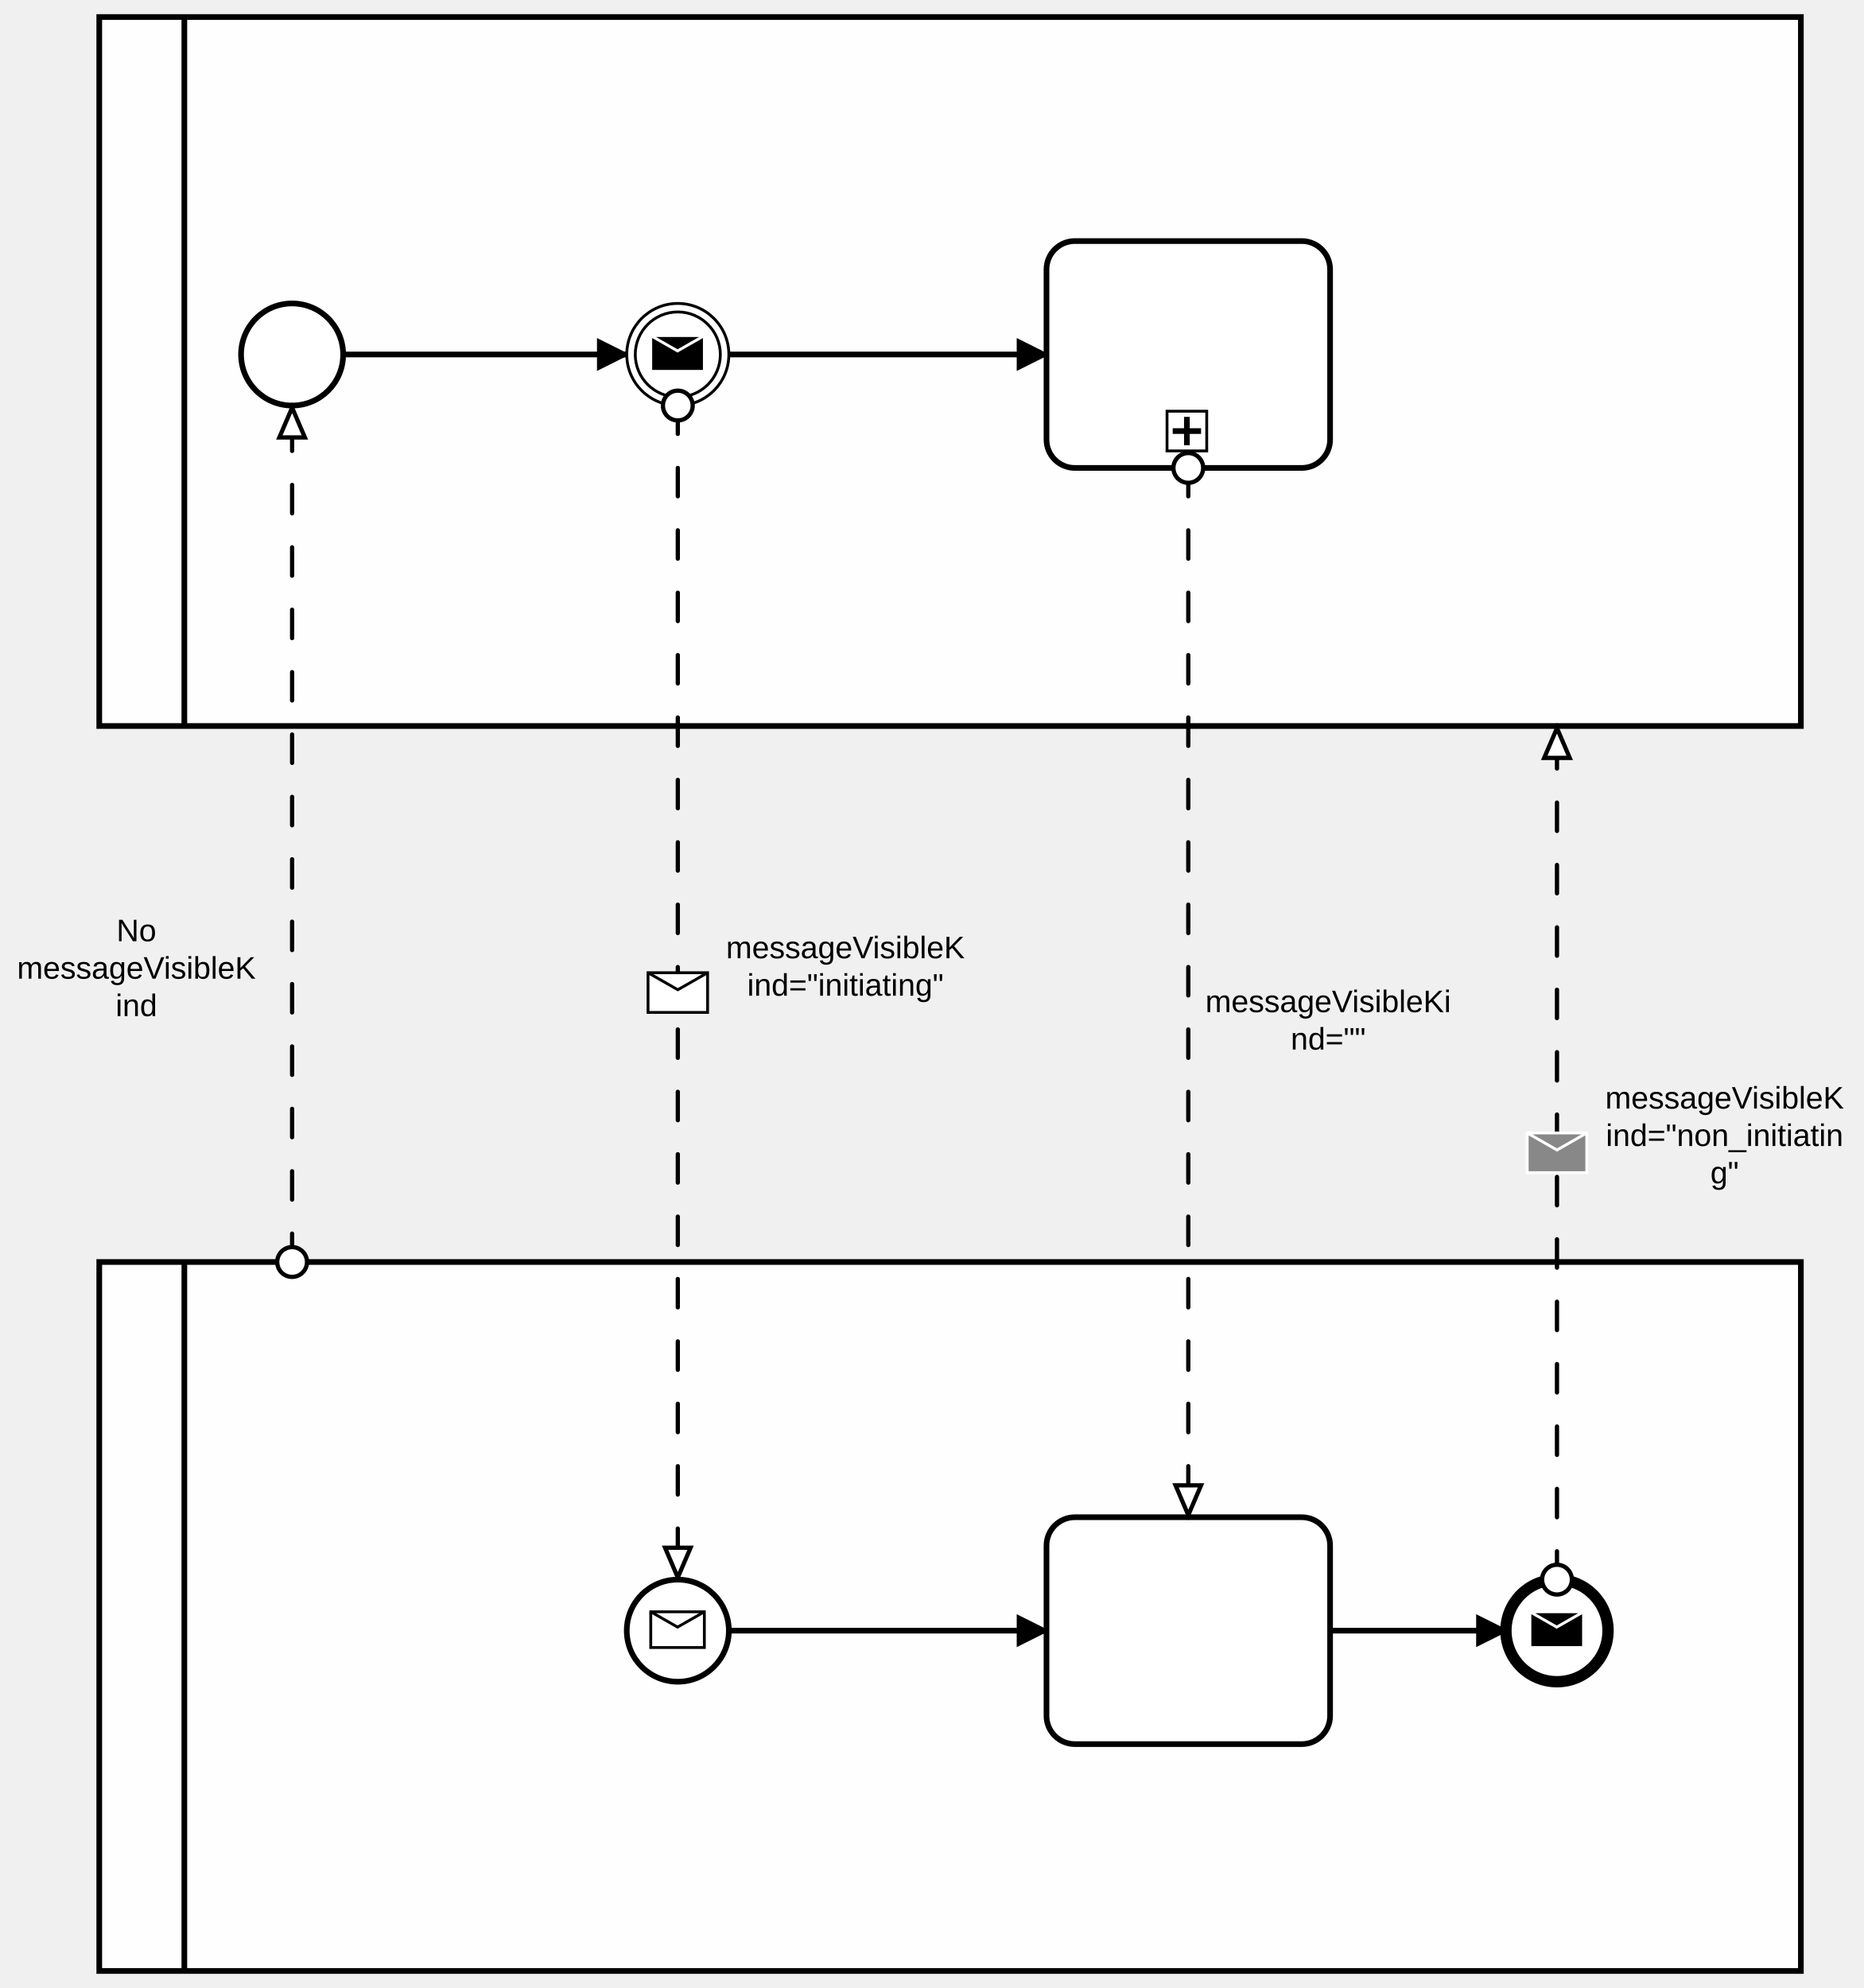
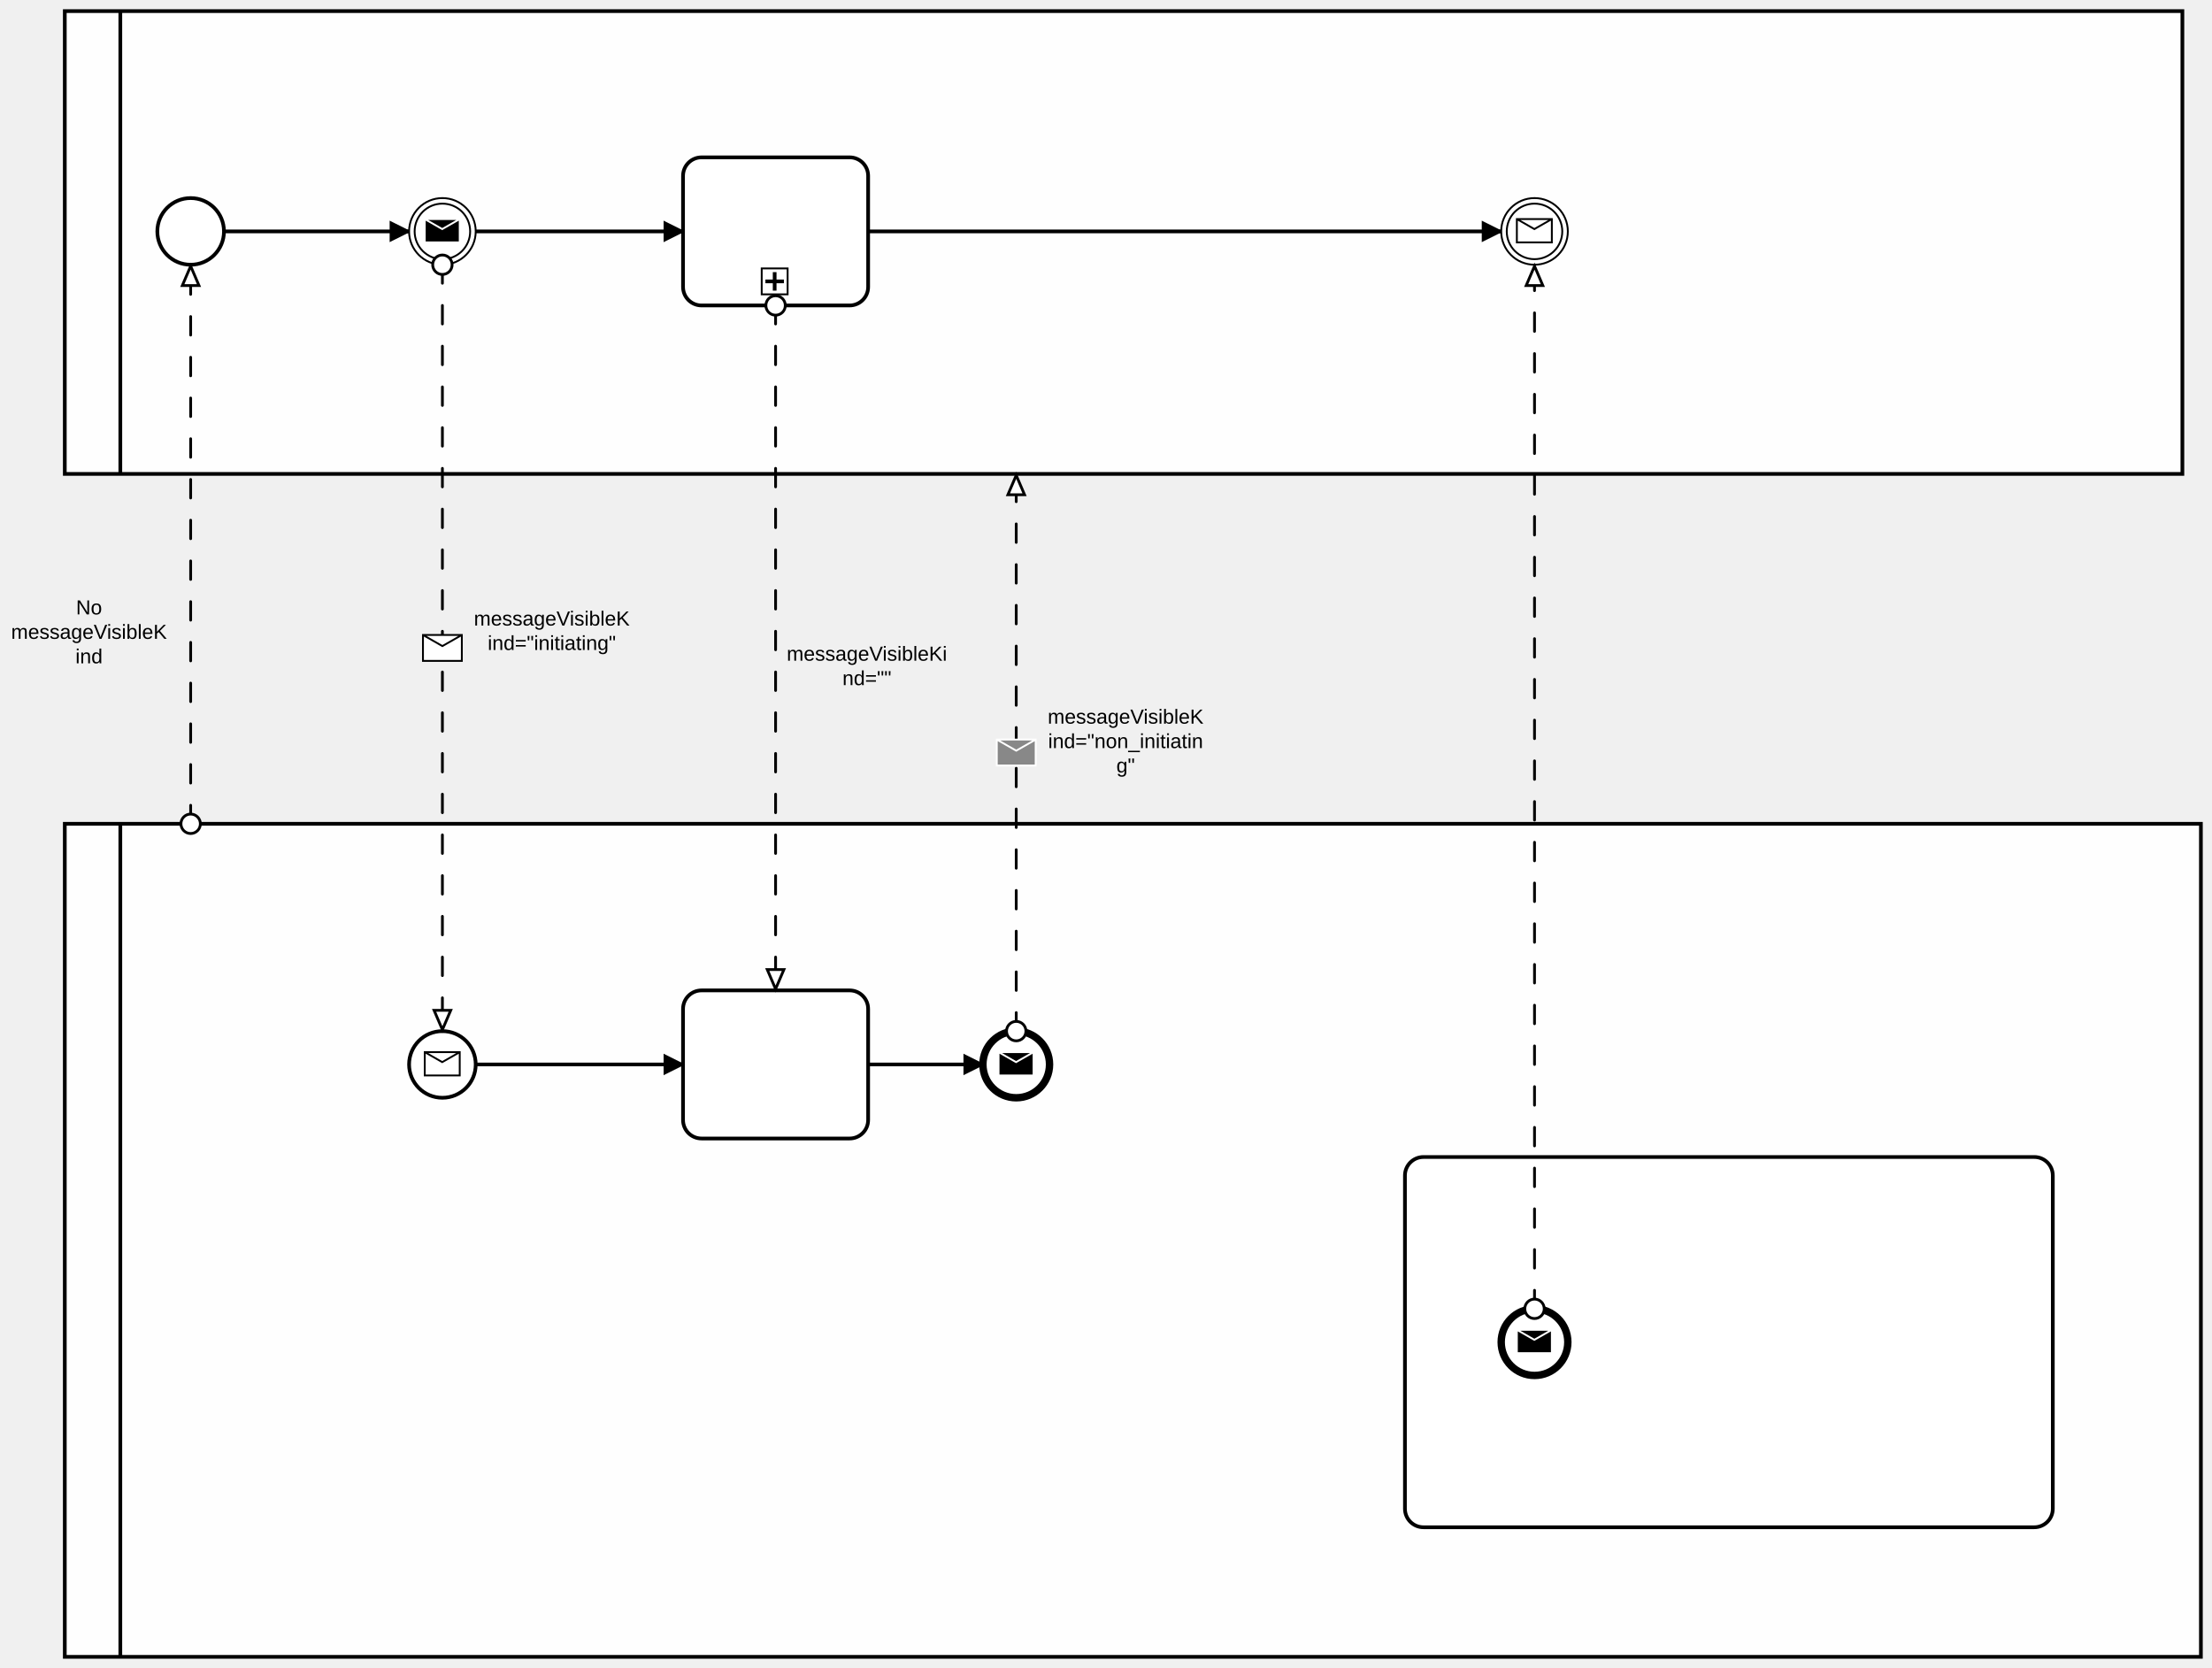
- <svg xmlns="http://www.w3.org/2000/svg" width="657" height="701" viewBox="121 55 657 701" version="1.1">
+ <svg xmlns="http://www.w3.org/2000/svg" width="1195" height="901" viewBox="121 55 1195 901" version="1.1">
  <defs>
-     <marker id="sequenceflow-end-white-black-4yklnj8jcq5cpco361ls2xpza" viewBox="0 0 20 20" refX="11" refY="10" markerWidth="10" markerHeight="10" orient="auto">
+     <marker id="sequenceflow-end-white-black-14ew7lbaapc9ul0z0p7fm1dr2" viewBox="0 0 20 20" refX="11" refY="10" markerWidth="10" markerHeight="10" orient="auto">
      <path d="M 1 5 L 11 10 L 1 15 Z" style="fill: black; stroke-width: 1px; stroke-linecap: round; stroke-dasharray: 10000px, 1px; stroke: black;" />
    </marker>
-     <marker id="association-end-white-black-4yklnj8jcq5cpco361ls2xpza" viewBox="0 0 20 20" refX="12" refY="10" markerWidth="10" markerHeight="10" orient="auto">
-       <path d="M 1 5 L 11 10 L 1 15" style="fill: none; stroke-width: 1.5px; stroke-linecap: round; stroke-dasharray: 10000px, 1px; stroke: black;" />
-     </marker>
-     <marker id="messageflow-end-white-black-4yklnj8jcq5cpco361ls2xpza" viewBox="0 0 20 20" refX="8.5" refY="5" markerWidth="20" markerHeight="20" orient="auto">
+     <marker id="messageflow-end-white-black-14ew7lbaapc9ul0z0p7fm1dr2" viewBox="0 0 20 20" refX="8.5" refY="5" markerWidth="20" markerHeight="20" orient="auto">
      <path d="m 1 5 l 0 -3 l 7 3 l -7 3 z" style="fill: white; stroke-width: 1px; stroke-linecap: butt; stroke-dasharray: 10000px, 1px; stroke: black;" />
    </marker>
-     <marker id="messageflow-start-white-black-4yklnj8jcq5cpco361ls2xpza" viewBox="0 0 20 20" refX="6" refY="6" markerWidth="20" markerHeight="20" orient="auto">
+     <marker id="messageflow-start-white-black-14ew7lbaapc9ul0z0p7fm1dr2" viewBox="0 0 20 20" refX="6" refY="6" markerWidth="20" markerHeight="20" orient="auto">
      <circle cx="6" cy="6" r="3.5" style="fill: white; stroke-width: 1px; stroke-linecap: round; stroke-dasharray: 10000px, 1px; stroke: black;" />
    </marker>
  </defs>
  <g class="djs-group">
    <g class="djs-element djs-shape" data-element-id="Participant_00n9kka" transform="matrix(1, 0, 0, 1, 156, 61)" style="display: block;">
      <g class="djs-visual">
-         <rect x="0" y="0" width="600" height="250" rx="0" ry="0" style="stroke: black; stroke-width: 2px; fill: white; fill-opacity: 0.95;" />
+         <rect x="0" y="0" width="1144" height="250" rx="0" ry="0" style="stroke: black; stroke-width: 2px; fill: white; fill-opacity: 0.95;" />
        <polyline points="30,0 30,250 " style="fill: none; stroke: black; stroke-width: 2px;" />
        <text style="font-family: Arial, sans-serif; font-size: 12px; font-weight: normal; fill: black;" lineHeight="1.2" class="djs-label" transform="matrix(-1.83697e-16, -1, 1, -1.83697e-16, 0, 250)">
          <tspan x="125" y="18.6" />
        </text>
      </g>
-       <rect style="fill: none; stroke-opacity: 0; stroke: white; stroke-width: 15px;" class="djs-hit djs-hit-click-stroke" x="0" y="0" width="600" height="250" />
+       <rect style="fill: none; stroke-opacity: 0; stroke: white; stroke-width: 15px;" class="djs-hit djs-hit-click-stroke" x="0" y="0" width="1144" height="250" />
      <rect style="fill: none; stroke-opacity: 0; stroke: white; stroke-width: 15px;" class="djs-hit djs-hit-all" x="0" y="0" width="30" height="250" />
-       <rect x="-6" y="-6" width="612" height="262" style="fill: none;" class="djs-outline" />
+       <rect x="-6" y="-6" width="1156" height="262" style="fill: none;" class="djs-outline" />
    </g>
    <g class="djs-children">
      <g class="djs-group">
+         <g class="djs-element djs-connection" data-element-id="Flow_1i8z7fa" style="display: block;">
+           <g class="djs-visual">
+             <path d="m  590,180L932,180 " style="fill: none; stroke-width: 2px; stroke: black; stroke-linejoin: round; marker-end: url('#sequenceflow-end-white-black-14ew7lbaapc9ul0z0p7fm1dr2');" />
+           </g>
+           <polyline points="590,180 932,180 " style="fill: none; stroke-opacity: 0; stroke: white; stroke-width: 15px;" class="djs-hit djs-hit-stroke" />
+           <rect x="584" y="174" width="354" height="12" style="fill: none;" class="djs-outline" />
+         </g>
+       </g>
+       <g class="djs-group">
        <g class="djs-element djs-connection" data-element-id="Flow_0y6f1x8" style="display: block;">
          <g class="djs-visual">
-             <path d="m  378,180L490,180 " style="fill: none; stroke-width: 2px; stroke: black; stroke-linejoin: round; marker-end: url('#sequenceflow-end-white-black-4yklnj8jcq5cpco361ls2xpza');" />
+             <path d="m  378,180L490,180 " style="fill: none; stroke-width: 2px; stroke: black; stroke-linejoin: round; marker-end: url('#sequenceflow-end-white-black-14ew7lbaapc9ul0z0p7fm1dr2');" />
          </g>
          <polyline points="378,180 490,180 " style="fill: none; stroke-opacity: 0; stroke: white; stroke-width: 15px;" class="djs-hit djs-hit-stroke" />
          <rect x="372" y="174" width="124" height="12" style="fill: none;" class="djs-outline" />
        </g>
      </g>
      <g class="djs-group">
        <g class="djs-element djs-connection" data-element-id="Flow_1ogee7o" style="display: block;">
          <g class="djs-visual">
-             <path d="m  242,180L342,180 " style="fill: none; stroke-width: 2px; stroke: black; stroke-linejoin: round; marker-end: url('#sequenceflow-end-white-black-4yklnj8jcq5cpco361ls2xpza');" />
+             <path d="m  242,180L342,180 " style="fill: none; stroke-width: 2px; stroke: black; stroke-linejoin: round; marker-end: url('#sequenceflow-end-white-black-14ew7lbaapc9ul0z0p7fm1dr2');" />
          </g>
          <polyline points="242,180 342,180 " style="fill: none; stroke-opacity: 0; stroke: white; stroke-width: 15px;" class="djs-hit djs-hit-stroke" />
          <rect x="236" y="174" width="112" height="12" style="fill: none;" class="djs-outline" />
        </g>
      </g>
      <g class="djs-group">
        <g class="djs-element djs-shape" data-element-id="StartEvent_10a4zcg" transform="matrix(1, 0, 0, 1, 206, 162)" style="display: block;">
          <g class="djs-visual">
            <circle cx="18" cy="18" r="18" style="stroke: black; stroke-width: 2px; fill: white; fill-opacity: 0.95;" />
          </g>
          <rect style="fill: none; stroke-opacity: 0; stroke: white; stroke-width: 15px;" class="djs-hit djs-hit-all" x="0" y="0" width="36" height="36" />
          <rect x="-6" y="-6" width="48" height="48" style="fill: none;" class="djs-outline" />
        </g>
      </g>
      <g class="djs-group">
        <g class="djs-element djs-shape" data-element-id="Event_0y8ppw6" transform="matrix(1, 0, 0, 1, 342, 162)" style="display: block;">
          <g class="djs-visual">
            <circle cx="18" cy="18" r="18" style="stroke: black; stroke-width: 1px; fill: white; fill-opacity: 0.95;" />
            <circle cx="18" cy="18" r="15" style="stroke: black; stroke-width: 1px; fill: none;" />
            <path d="m 8.46,11.34 l 0,12.6 l 18.9,0 l 0,-12.6 z l 9.45,5.4 l 9.45,-5.4" style="fill: black; stroke-width: 1px; stroke: white;" />
          </g>
          <rect style="fill: none; stroke-opacity: 0; stroke: white; stroke-width: 15px;" class="djs-hit djs-hit-all" x="0" y="0" width="36" height="36" />
          <rect x="-6" y="-6" width="48" height="48" style="fill: none;" class="djs-outline" />
        </g>
      </g>
      <g class="djs-group">
        <g class="djs-element djs-shape" data-element-id="Activity_1djz14b" transform="matrix(1, 0, 0, 1, 490, 140)" style="display: block;">
          <g class="djs-visual">
            <rect x="0" y="0" width="100" height="80" rx="10" ry="10" style="stroke: black; stroke-width: 2px; fill: white; fill-opacity: 0.95;" />
            <text style="font-family: Arial, sans-serif; font-size: 12px; font-weight: normal; fill: black;" lineHeight="1.2" class="djs-label">
              <tspan x="50" y="43.6" />
            </text>
            <rect x="0" y="0" width="14" height="14" rx="0" ry="0" style="stroke: black; stroke-width: 1px; fill: white;" transform="matrix(1, 0, 0, 1, 42.5, 60)" />
            <path d="m42.5,60 m 7,2 l 0,10 m -5,-5 l 10,0" style="fill: white; stroke-width: 2px; stroke: black;" data-marker="sub-process" />
          </g>
          <rect style="fill: none; stroke-opacity: 0; stroke: white; stroke-width: 15px;" class="djs-hit djs-hit-all" x="0" y="0" width="100" height="80" />
          <rect x="-6" y="-6" width="112" height="92" style="fill: none;" class="djs-outline" />
        </g>
      </g>
+       <g class="djs-group">
+         <g class="djs-element djs-shape" data-element-id="Event_1yuia7w" transform="matrix(1, 0, 0, 1, 932, 162)" style="display: block;">
+           <g class="djs-visual">
+             <circle cx="18" cy="18" r="18" style="stroke: black; stroke-width: 1px; fill: white; fill-opacity: 0.95;" />
+             <circle cx="18" cy="18" r="15" style="stroke: black; stroke-width: 1px; fill: none;" />
+             <path d="m 8.46,11.34 l 0,12.6 l 18.9,0 l 0,-12.6 z l 9.45,5.4 l 9.45,-5.4" style="fill: white; stroke-width: 1px; stroke: black;" />
+           </g>
+           <rect style="fill: none; stroke-opacity: 0; stroke: white; stroke-width: 15px;" class="djs-hit djs-hit-all" x="0" y="0" width="36" height="36" />
+           <rect x="-6" y="-6" width="48" height="48" style="fill: none;" class="djs-outline" />
+         </g>
+       </g>
    </g>
  </g>
  <g class="djs-group">
    <g class="djs-element djs-shape" data-element-id="Participant_1lrbc9r" transform="matrix(1, 0, 0, 1, 156, 500)" style="display: block;">
      <g class="djs-visual">
-         <rect x="0" y="0" width="600" height="250" rx="0" ry="0" style="stroke: black; stroke-width: 2px; fill: white; fill-opacity: 0.95;" />
-         <polyline points="30,0 30,250 " style="fill: none; stroke: black; stroke-width: 2px;" />
-         <text style="font-family: Arial, sans-serif; font-size: 12px; font-weight: normal; fill: black;" lineHeight="1.2" class="djs-label" transform="matrix(-1.83697e-16, -1, 1, -1.83697e-16, 0, 250)">
-           <tspan x="125" y="18.6" />
-         </text>
-       </g>
-       <rect style="fill: none; stroke-opacity: 0; stroke: white; stroke-width: 15px;" class="djs-hit djs-hit-click-stroke" x="0" y="0" width="600" height="250" />
-       <rect style="fill: none; stroke-opacity: 0; stroke: white; stroke-width: 15px;" class="djs-hit djs-hit-all" x="0" y="0" width="30" height="250" />
-       <rect x="-6" y="-6" width="612" height="262" style="fill: none;" class="djs-outline" />
+         <rect x="0" y="0" width="1154" height="450" rx="0" ry="0" style="stroke: black; stroke-width: 2px; fill: white; fill-opacity: 0.95;" />
+         <polyline points="30,0 30,450 " style="fill: none; stroke: black; stroke-width: 2px;" />
+         <text style="font-family: Arial, sans-serif; font-size: 12px; font-weight: normal; fill: black;" lineHeight="1.2" class="djs-label" transform="matrix(-1.83697e-16, -1, 1, -1.83697e-16, 0, 450)">
+           <tspan x="225" y="18.6" />
+         </text>
+       </g>
+       <rect style="fill: none; stroke-opacity: 0; stroke: white; stroke-width: 15px;" class="djs-hit djs-hit-click-stroke" x="0" y="0" width="1154" height="450" />
+       <rect style="fill: none; stroke-opacity: 0; stroke: white; stroke-width: 15px;" class="djs-hit djs-hit-all" x="0" y="0" width="30" height="450" />
+       <rect x="-6" y="-6" width="1166" height="462" style="fill: none;" class="djs-outline" />
    </g>
    <g class="djs-children">
      <g class="djs-group">
        <g class="djs-element djs-connection" data-element-id="Flow_0k3b0rp" style="display: block;">
          <g class="djs-visual">
-             <path d="m  590,630L652,630 " style="fill: none; stroke-width: 2px; stroke: black; stroke-linejoin: round; marker-end: url('#sequenceflow-end-white-black-4yklnj8jcq5cpco361ls2xpza');" />
+             <path d="m  590,630L652,630 " style="fill: none; stroke-width: 2px; stroke: black; stroke-linejoin: round; marker-end: url('#sequenceflow-end-white-black-14ew7lbaapc9ul0z0p7fm1dr2');" />
          </g>
          <polyline points="590,630 652,630 " style="fill: none; stroke-opacity: 0; stroke: white; stroke-width: 15px;" class="djs-hit djs-hit-stroke" />
          <rect x="584" y="624" width="74" height="12" style="fill: none;" class="djs-outline" />
        </g>
      </g>
      <g class="djs-group">
        <g class="djs-element djs-connection" data-element-id="Flow_18nrrmo" style="display: block;">
          <g class="djs-visual">
-             <path d="m  378,630L490,630 " style="fill: none; stroke-width: 2px; stroke: black; stroke-linejoin: round; marker-end: url('#sequenceflow-end-white-black-4yklnj8jcq5cpco361ls2xpza');" />
+             <path d="m  378,630L490,630 " style="fill: none; stroke-width: 2px; stroke: black; stroke-linejoin: round; marker-end: url('#sequenceflow-end-white-black-14ew7lbaapc9ul0z0p7fm1dr2');" />
          </g>
          <polyline points="378,630 490,630 " style="fill: none; stroke-opacity: 0; stroke: white; stroke-width: 15px;" class="djs-hit djs-hit-stroke" />
          <rect x="372" y="624" width="124" height="12" style="fill: none;" class="djs-outline" />
        </g>
      </g>
      <g class="djs-group">
        <g class="djs-element djs-shape" data-element-id="Activity_1onkki6" transform="matrix(1, 0, 0, 1, 490, 590)" style="display: block;">
          <g class="djs-visual">
            <rect x="0" y="0" width="100" height="80" rx="10" ry="10" style="stroke: black; stroke-width: 2px; fill: white; fill-opacity: 0.95;" />
            <text style="font-family: Arial, sans-serif; font-size: 12px; font-weight: normal; fill: black;" lineHeight="1.2" class="djs-label">
              <tspan x="50" y="43.6" />
            </text>
          </g>
          <rect style="fill: none; stroke-opacity: 0; stroke: white; stroke-width: 15px;" class="djs-hit djs-hit-all" x="0" y="0" width="100" height="80" />
          <rect x="-6" y="-6" width="112" height="92" style="fill: none;" class="djs-outline" />
        </g>
      </g>
      <g class="djs-group">
        <g class="djs-element djs-shape" data-element-id="Event_0am4wej" transform="matrix(1, 0, 0, 1, 342, 612)" style="display: block;">
          <g class="djs-visual">
            <circle cx="18" cy="18" r="18" style="stroke: black; stroke-width: 2px; fill: white; fill-opacity: 0.95;" />
            <path d="m 8.46,11.34 l 0,12.6 l 18.9,0 l 0,-12.6 z l 9.45,5.4 l 9.45,-5.4" style="fill: white; stroke-width: 1px; stroke: black;" />
          </g>
          <rect style="fill: none; stroke-opacity: 0; stroke: white; stroke-width: 15px;" class="djs-hit djs-hit-all" x="0" y="0" width="36" height="36" />
          <rect x="-6" y="-6" width="48" height="48" style="fill: none;" class="djs-outline" />
        </g>
      </g>
      <g class="djs-group">
        <g class="djs-element djs-shape" data-element-id="Event_0yrwzg7" transform="matrix(1, 0, 0, 1, 652, 612)" style="display: block;">
          <g class="djs-visual">
            <circle cx="18" cy="18" r="18" style="stroke: black; stroke-width: 4px; fill: white; fill-opacity: 0.95;" />
            <path d="m 8.46,11.34 l 0,12.6 l 18.9,0 l 0,-12.6 z l 9.45,5.4 l 9.45,-5.4" style="fill: black; stroke-width: 1px; stroke: white;" />
          </g>
          <rect style="fill: none; stroke-opacity: 0; stroke: white; stroke-width: 15px;" class="djs-hit djs-hit-all" x="0" y="0" width="36" height="36" />
          <rect x="-6" y="-6" width="48" height="48" style="fill: none;" class="djs-outline" />
        </g>
      </g>
-     </g>
-   </g>
-   <g class="djs-group">
-     <g class="djs-element djs-connection" data-element-id="Flow_1w5abau" style="display: block;">
-       <g class="djs-visual">
-         <path d="m  224,500L224,198 " style="fill: none; stroke-width: 1.5px; stroke: black; marker-end: url('#messageflow-end-white-black-4yklnj8jcq5cpco361ls2xpza'); marker-start: url('#messageflow-start-white-black-4yklnj8jcq5cpco361ls2xpza'); stroke-dasharray: 10px, 12px; stroke-linecap: round; stroke-linejoin: round;" />
+       <g class="djs-group">
+         <g class="djs-element djs-shape" data-element-id="Activity_0pkkikl" transform="matrix(1, 0, 0, 1, 880, 680)" style="display: block;">
+           <g class="djs-visual">
+             <rect x="0" y="0" width="350" height="200" rx="10" ry="10" style="stroke: black; stroke-width: 2px; fill: white; fill-opacity: 0.95;" />
+             <text style="font-family: Arial, sans-serif; font-size: 12px; font-weight: normal; fill: black;" lineHeight="1.2" class="djs-label">
+               <tspan x="175" y="15.8" />
+             </text>
+           </g>
+           <rect style="fill: none; stroke-opacity: 0; stroke: white; stroke-width: 15px;" class="djs-hit djs-hit-click-stroke" x="0" y="0" width="350" height="200" />
+           <rect style="fill: none; stroke-opacity: 0; stroke: white; stroke-width: 15px;" class="djs-hit djs-hit-all" x="0" y="0" width="350" height="30" />
+           <rect x="-6" y="-6" width="362" height="212" style="fill: none;" class="djs-outline" />
+         </g>
+         <g class="djs-children">
+           <g class="djs-group">
+             <g class="djs-element djs-shape" data-element-id="Event_18opbij" transform="matrix(1, 0, 0, 1, 932, 762)" style="display: block;">
+               <g class="djs-visual">
+                 <circle cx="18" cy="18" r="18" style="stroke: black; stroke-width: 4px; fill: white; fill-opacity: 0.95;" />
+                 <path d="m 8.46,11.34 l 0,12.6 l 18.9,0 l 0,-12.6 z l 9.45,5.4 l 9.45,-5.4" style="fill: black; stroke-width: 1px; stroke: white;" />
+               </g>
+               <rect style="fill: none; stroke-opacity: 0; stroke: white; stroke-width: 15px;" class="djs-hit djs-hit-all" x="0" y="0" width="36" height="36" />
+               <rect x="-6" y="-6" width="48" height="48" style="fill: none;" class="djs-outline" />
+             </g>
+           </g>
+         </g>
+       </g>
+     </g>
+   </g>
+   <g class="djs-group">
+     <g class="djs-element djs-connection" data-element-id="Flow_no_messageVisibleKind" style="display: block;">
+       <g class="djs-visual">
+         <path d="m  224,500L224,198 " style="fill: none; stroke-width: 1.5px; stroke: black; marker-end: url('#messageflow-end-white-black-14ew7lbaapc9ul0z0p7fm1dr2'); marker-start: url('#messageflow-start-white-black-14ew7lbaapc9ul0z0p7fm1dr2'); stroke-dasharray: 10px, 12px; stroke-linecap: round; stroke-linejoin: round;" />
      </g>
      <polyline points="224,500 224,198 " style="fill: none; stroke-opacity: 0; stroke: white; stroke-width: 15px;" class="djs-hit djs-hit-stroke" />
      <rect x="218" y="192" width="12" height="314" style="fill: none;" class="djs-outline" />
    </g>
  </g>
  <g class="djs-group">
-     <g class="djs-element djs-shape" data-element-id="Flow_1w5abau_label" transform="matrix(1, 0, 0, 1, 127, 377)" style="display: block;">
+     <g class="djs-element djs-shape" data-element-id="Flow_no_messageVisibleKind_label" transform="matrix(1, 0, 0, 1, 127, 377)" style="display: block;">
      <g class="djs-visual">
        <text style="font-family: Arial, sans-serif; font-size: 11px; font-weight: normal; fill: black;" lineHeight="1.2" class="djs-label">
          <tspan x="35.062" y="9.9">No </tspan>
          <tspan x="0" y="23.1">messageVisibleK</tspan>
          <tspan x="34.753" y="36.3">ind</tspan>
        </text>
      </g>
      <rect style="fill: none; stroke-opacity: 0; stroke: white; stroke-width: 15px;" class="djs-hit djs-hit-all" x="0" y="0" width="85" height="40" />
      <rect x="-6" y="-6" width="97" height="52" style="fill: none;" class="djs-outline" />
    </g>
  </g>
  <g class="djs-group">
-     <g class="djs-element djs-connection" data-element-id="Flow_1d9kjgg" style="display: block;">
-       <g class="djs-visual">
-         <path d="m  540,220L540,590 " style="fill: none; stroke-width: 1.5px; stroke: black; marker-end: url('#messageflow-end-white-black-4yklnj8jcq5cpco361ls2xpza'); marker-start: url('#messageflow-start-white-black-4yklnj8jcq5cpco361ls2xpza'); stroke-dasharray: 10px, 12px; stroke-linecap: round; stroke-linejoin: round;" />
+     <g class="djs-element djs-connection" data-element-id="Flow_empty_messageVisibleKind" style="display: block;">
+       <g class="djs-visual">
+         <path d="m  540,220L540,590 " style="fill: none; stroke-width: 1.5px; stroke: black; marker-end: url('#messageflow-end-white-black-14ew7lbaapc9ul0z0p7fm1dr2'); marker-start: url('#messageflow-start-white-black-14ew7lbaapc9ul0z0p7fm1dr2'); stroke-dasharray: 10px, 12px; stroke-linecap: round; stroke-linejoin: round;" />
      </g>
      <polyline points="540,220 540,590 " style="fill: none; stroke-opacity: 0; stroke: white; stroke-width: 15px;" class="djs-hit djs-hit-stroke" />
      <rect x="534" y="214" width="12" height="382" style="fill: none;" class="djs-outline" />
    </g>
  </g>
  <g class="djs-group">
-     <g class="djs-element djs-shape" data-element-id="Flow_1d9kjgg_label" transform="matrix(1, 0, 0, 1, 546, 402)" style="display: block;">
+     <g class="djs-element djs-shape" data-element-id="Flow_empty_messageVisibleKind_label" transform="matrix(1, 0, 0, 1, 546, 402)" style="display: block;">
      <g class="djs-visual">
        <text style="font-family: Arial, sans-serif; font-size: 11px; font-weight: normal; fill: black;" lineHeight="1.2" class="djs-label">
          <tspan x="0" y="9.9">messageVisibleKi</tspan>
          <tspan x="30.101" y="23.1">nd=""</tspan>
        </text>
      </g>
      <rect style="fill: none; stroke-opacity: 0; stroke: white; stroke-width: 15px;" class="djs-hit djs-hit-all" x="0" y="0" width="87" height="27" />
      <rect x="-6" y="-6" width="99" height="39" style="fill: none;" class="djs-outline" />
    </g>
  </g>
  <g class="djs-group">
-     <g class="djs-element djs-connection" data-element-id="Flow_15ehhm9" style="display: block;">
-       <g class="djs-visual">
-         <path d="m  360,198L360,612 " style="fill: none; stroke-width: 1.5px; stroke: black; marker-end: url('#messageflow-end-white-black-4yklnj8jcq5cpco361ls2xpza'); marker-start: url('#messageflow-start-white-black-4yklnj8jcq5cpco361ls2xpza'); stroke-dasharray: 10px, 12px; stroke-linecap: round; stroke-linejoin: round;" />
+     <g class="djs-element djs-connection" data-element-id="Flow_initiating_messageVisibleKind" style="display: block;">
+       <g class="djs-visual">
+         <path d="m  360,198L360,612 " style="fill: none; stroke-width: 1.5px; stroke: black; marker-end: url('#messageflow-end-white-black-14ew7lbaapc9ul0z0p7fm1dr2'); marker-start: url('#messageflow-start-white-black-14ew7lbaapc9ul0z0p7fm1dr2'); stroke-dasharray: 10px, 12px; stroke-linecap: round; stroke-linejoin: round;" />
        <path d="m 360,405 m -10.5 ,-7 l 0,14 l 21,0 l 0,-14 z l 10.5,6 l 10.5,-6" style="fill: white; stroke-width: 1px; stroke: black;" />
      </g>
      <polyline points="360,198 360,612 " style="fill: none; stroke-opacity: 0; stroke: white; stroke-width: 15px;" class="djs-hit djs-hit-stroke" />
      <rect x="354" y="192" width="12" height="426" style="fill: none;" class="djs-outline" />
    </g>
  </g>
  <g class="djs-group">
-     <g class="djs-element djs-shape" data-element-id="Flow_15ehhm9_label" transform="matrix(1, 0, 0, 1, 377, 383)" style="display: block;">
+     <g class="djs-element djs-shape" data-element-id="Flow_initiating_messageVisibleKind_label" transform="matrix(1, 0, 0, 1, 377, 383)" style="display: block;">
      <g class="djs-visual">
        <text style="font-family: Arial, sans-serif; font-size: 11px; font-weight: normal; fill: black;" lineHeight="1.2" class="djs-label">
          <tspan x="0" y="9.9">messageVisibleK</tspan>
          <tspan x="7.459" y="23.1">ind="initiating"</tspan>
        </text>
      </g>
      <rect style="fill: none; stroke-opacity: 0; stroke: white; stroke-width: 15px;" class="djs-hit djs-hit-all" x="0" y="0" width="85" height="27" />
      <rect x="-6" y="-6" width="97" height="39" style="fill: none;" class="djs-outline" />
    </g>
  </g>
  <g class="djs-group">
-     <g class="djs-element djs-connection" data-element-id="Flow_0kpzoh7" style="display: block;">
-       <g class="djs-visual">
-         <path d="m  670,612L670,311 " style="fill: none; stroke-width: 1.5px; stroke: black; marker-end: url('#messageflow-end-white-black-4yklnj8jcq5cpco361ls2xpza'); marker-start: url('#messageflow-start-white-black-4yklnj8jcq5cpco361ls2xpza'); stroke-dasharray: 10px, 12px; stroke-linecap: round; stroke-linejoin: round;" />
+     <g class="djs-element djs-connection" data-element-id="Flow_non_initiating_messageVisibleKind" style="display: block;">
+       <g class="djs-visual">
+         <path d="m  670,612L670,311 " style="fill: none; stroke-width: 1.5px; stroke: black; marker-end: url('#messageflow-end-white-black-14ew7lbaapc9ul0z0p7fm1dr2'); marker-start: url('#messageflow-start-white-black-14ew7lbaapc9ul0z0p7fm1dr2'); stroke-dasharray: 10px, 12px; stroke-linecap: round; stroke-linejoin: round;" />
        <path d="m 670,461.5 m -10.5 ,-7 l 0,14 l 21,0 l 0,-14 z l 10.5,6 l 10.5,-6" style="fill: rgb(136, 136, 136); stroke-width: 1px; stroke: white;" />
      </g>
      <polyline points="670,612 670,311 " style="fill: none; stroke-opacity: 0; stroke: white; stroke-width: 15px;" class="djs-hit djs-hit-stroke" />
      <rect x="664" y="305" width="12" height="313" style="fill: none;" class="djs-outline" />
    </g>
  </g>
  <g class="djs-group">
-     <g class="djs-element djs-shape" data-element-id="Flow_0kpzoh7_label" transform="matrix(1, 0, 0, 1, 687, 436)" style="display: block;">
+     <g class="djs-element djs-shape" data-element-id="Flow_non_initiating_messageVisibleKind_label" transform="matrix(1, 0, 0, 1, 687, 436)" style="display: block;">
      <g class="djs-visual">
        <text style="font-family: Arial, sans-serif; font-size: 11px; font-weight: normal; fill: black;" lineHeight="1.2" class="djs-label">
          <tspan x="0" y="9.9">messageVisibleK</tspan>
          <tspan x="0.229" y="23.1">ind="non_initiatin</tspan>
          <tspan x="37.091" y="36.3">g"</tspan>
        </text>
      </g>
      <rect style="fill: none; stroke-opacity: 0; stroke: white; stroke-width: 15px;" class="djs-hit djs-hit-all" x="0" y="0" width="85" height="40" />
      <rect x="-6" y="-6" width="97" height="52" style="fill: none;" class="djs-outline" />
    </g>
  </g>
+   <g class="djs-group">
+     <g class="djs-element djs-connection" data-element-id="Flow_0re4qpx" style="display: block;">
+       <g class="djs-visual">
+         <path d="m  950,762L950,198 " style="fill: none; stroke-width: 1.5px; stroke: black; marker-end: url('#messageflow-end-white-black-14ew7lbaapc9ul0z0p7fm1dr2'); marker-start: url('#messageflow-start-white-black-14ew7lbaapc9ul0z0p7fm1dr2'); stroke-dasharray: 10px, 12px; stroke-linecap: round; stroke-linejoin: round;" />
+       </g>
+       <polyline points="950,762 950,198 " style="fill: none; stroke-opacity: 0; stroke: white; stroke-width: 15px;" class="djs-hit djs-hit-stroke" />
+       <rect x="944" y="192" width="12" height="576" style="fill: none;" class="djs-outline" />
+     </g>
+   </g>
</svg>
